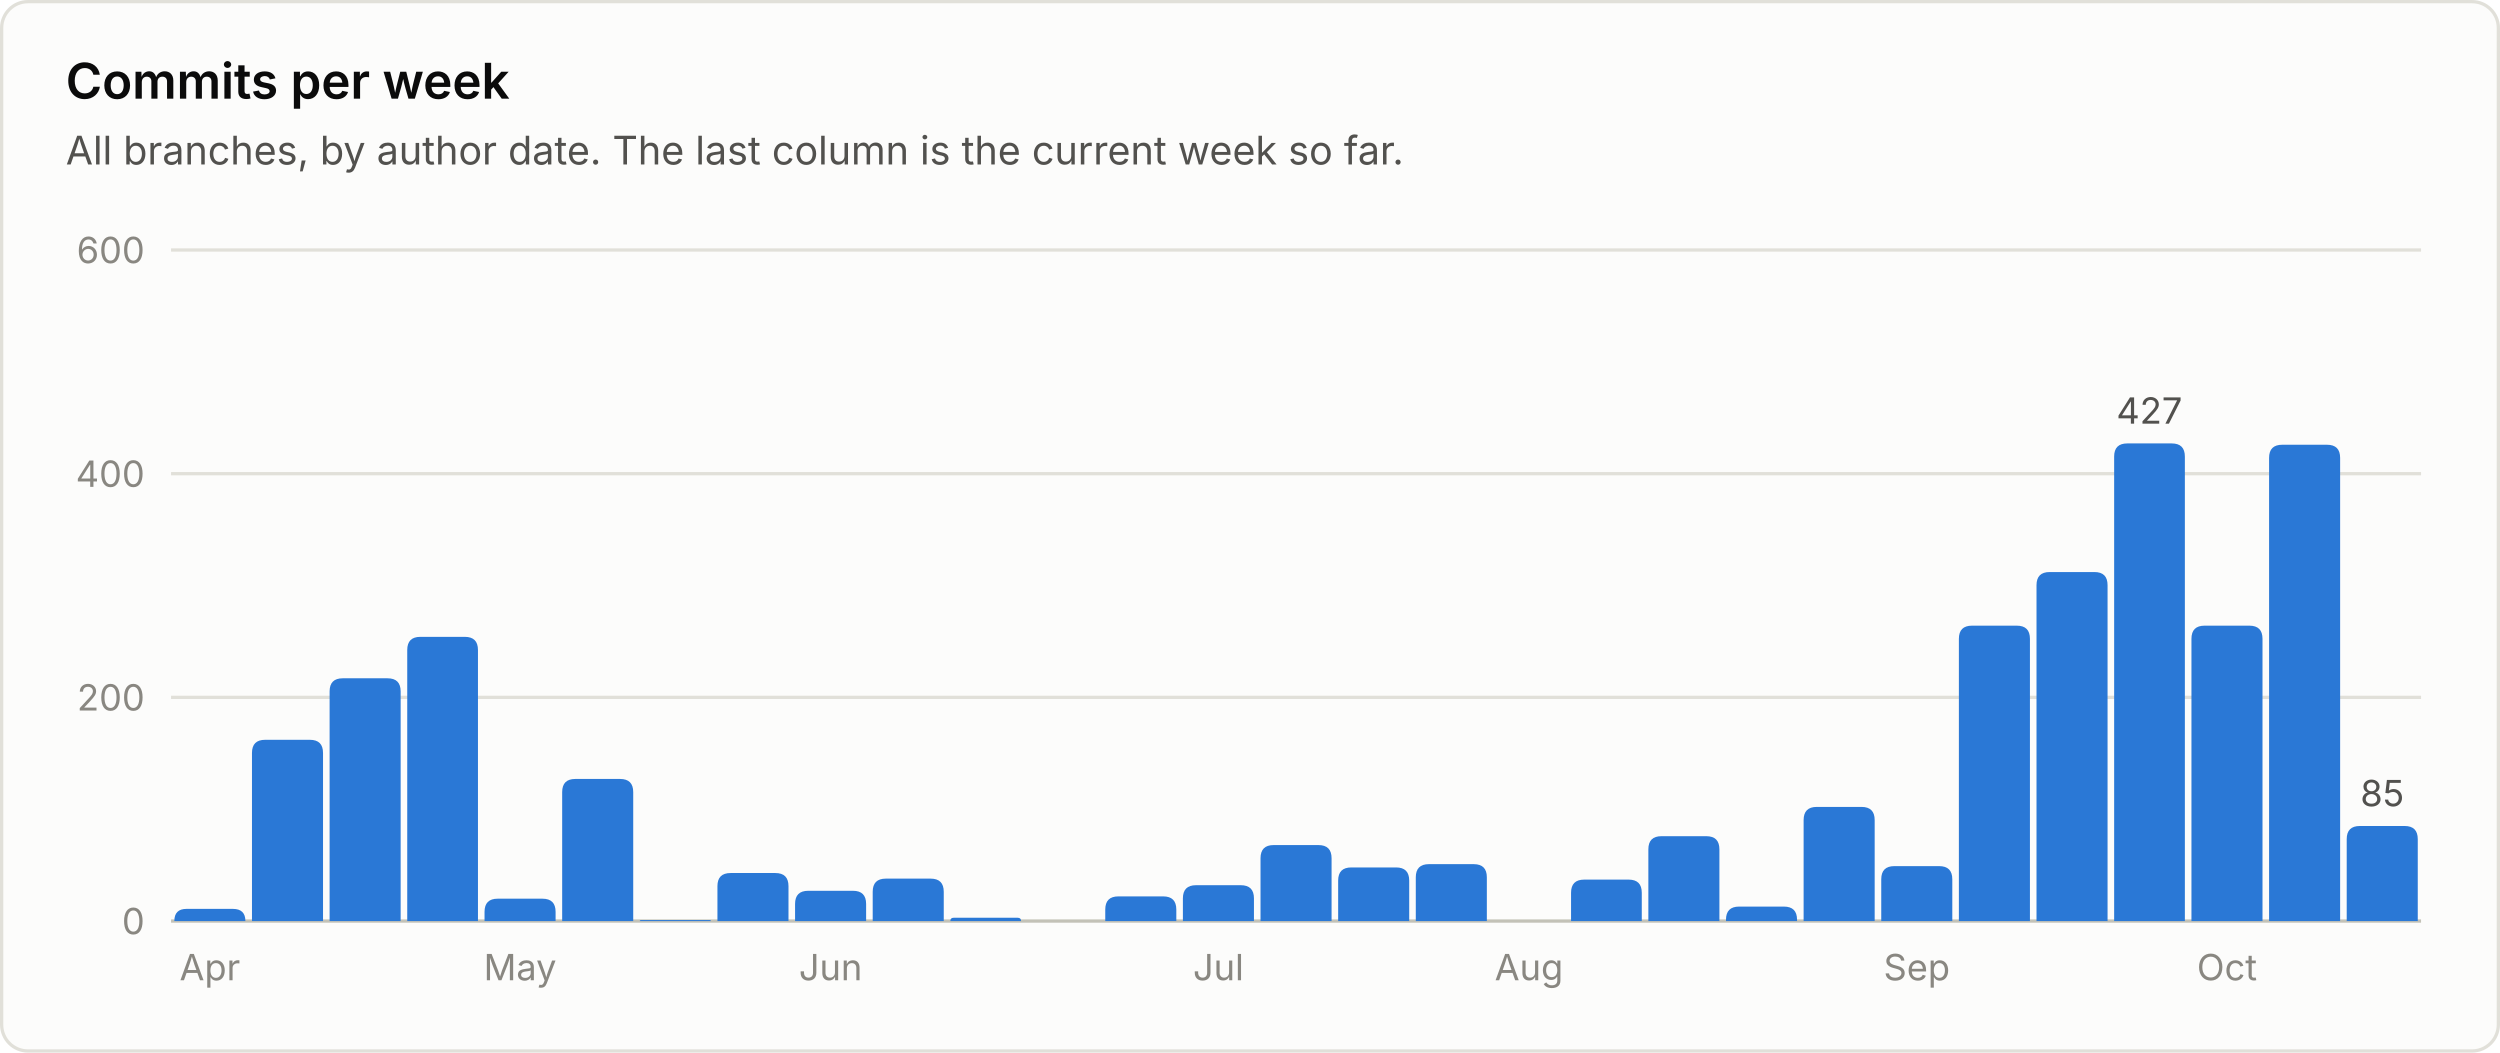
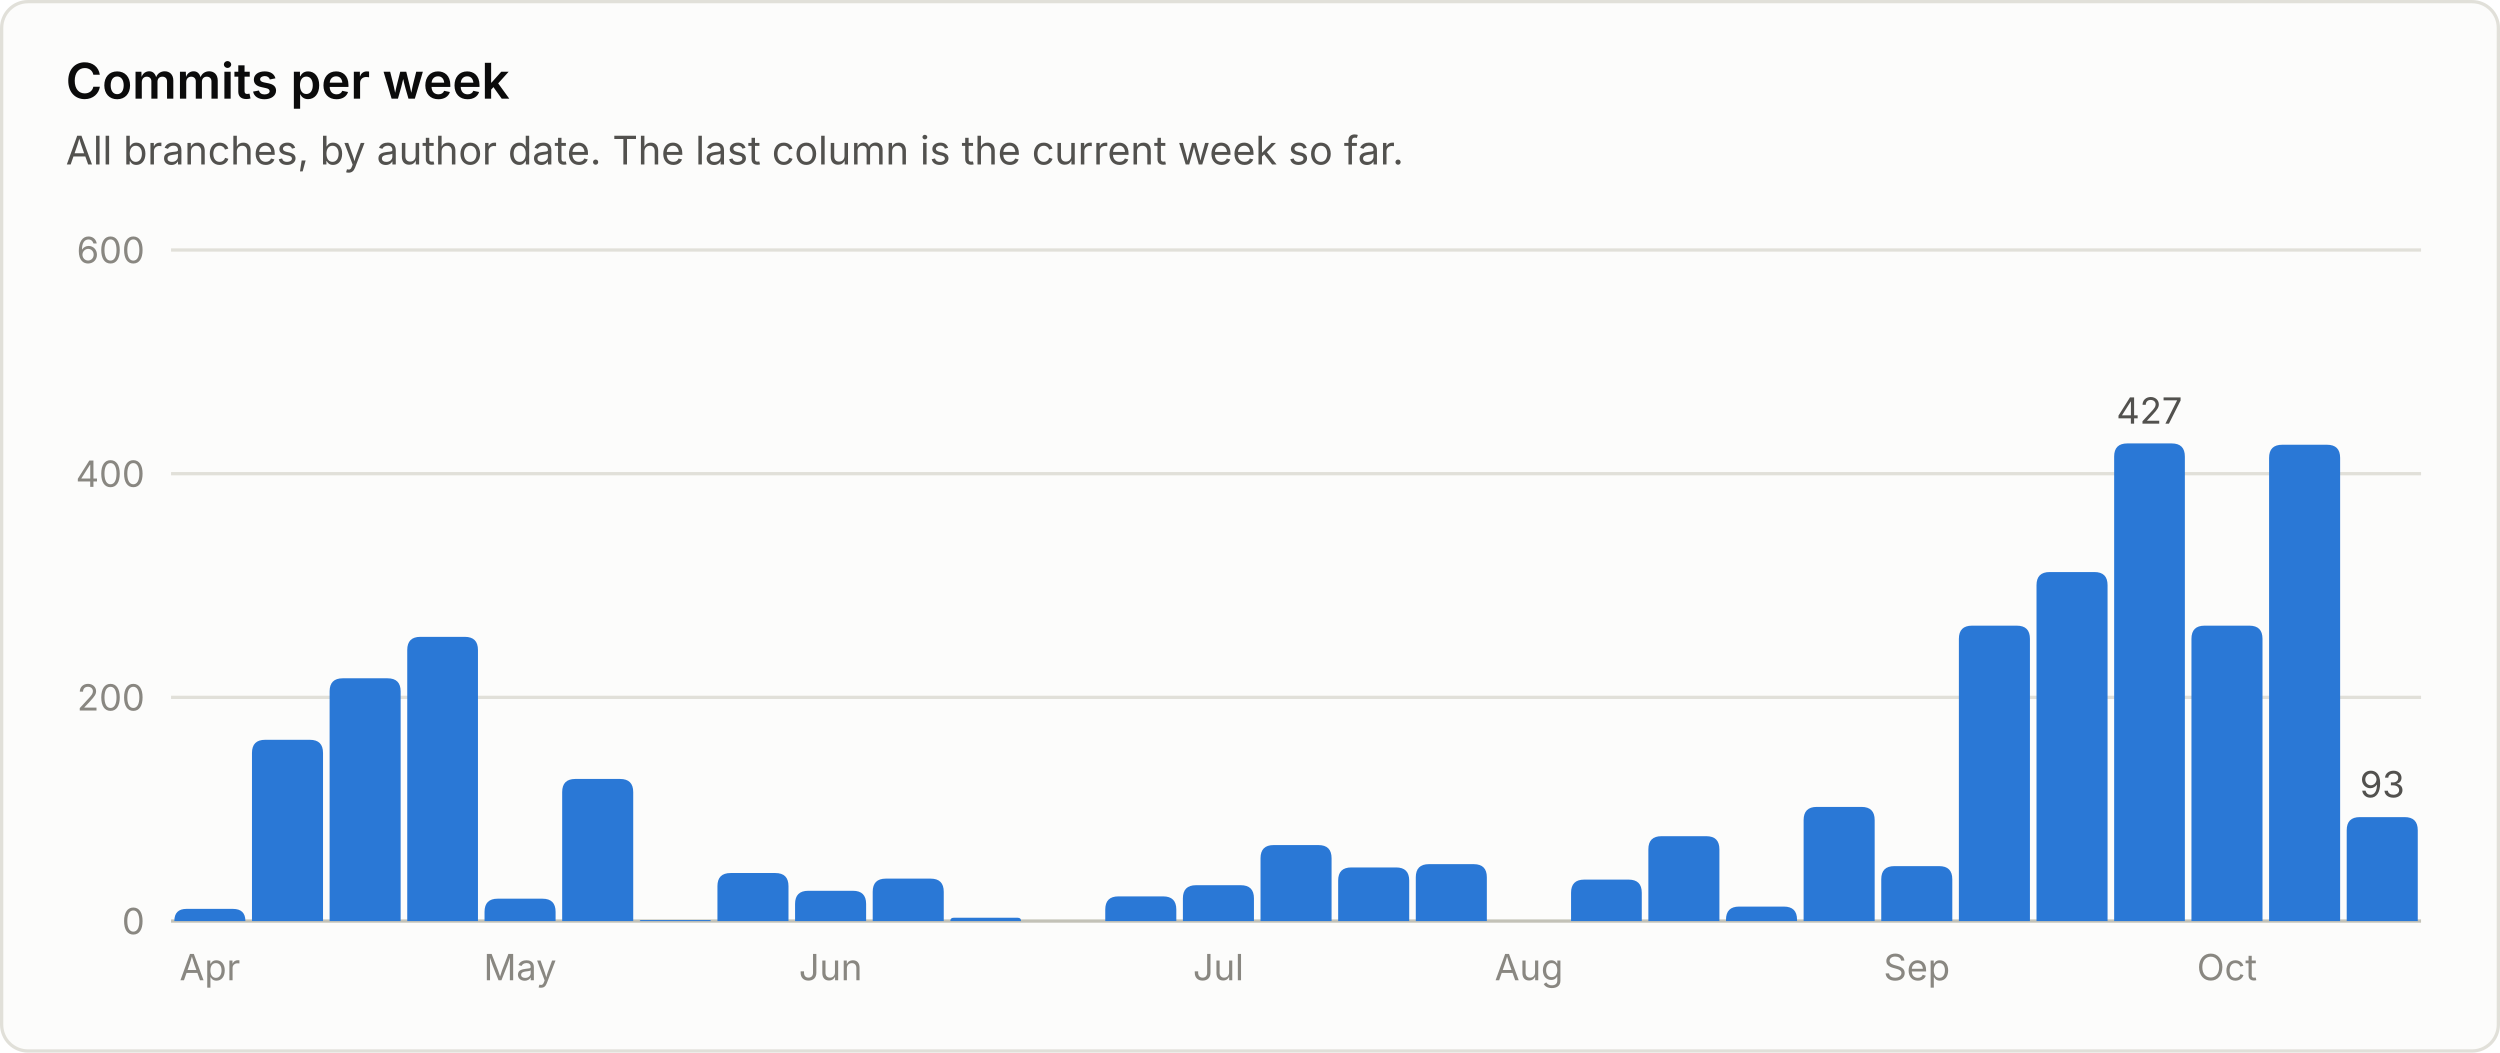
<svg xmlns="http://www.w3.org/2000/svg" viewBox="0 0 760 320" width="760" height="320" role="img" font-family="system-ui, -apple-system, 'Segoe UI', sans-serif">
  <rect x="0.5" y="0.5" width="759" height="319" rx="8" fill="#fcfcfb" stroke="#e1e0d9" />
  <text x="20.0" y="30.0" fill="#0b0b0b" font-size="15" font-weight="600" text-anchor="start">Commits per week</text>
  <text x="20.0" y="50.0" fill="#52514e" font-size="12" font-weight="400" text-anchor="start">All branches, by author date. The last column is the current week so far.</text>
  <line x1="52" y1="280.0" x2="736" y2="280.0" stroke="#c3c2b7" stroke-width="1" />
  <text x="44.0" y="284.0" fill="#898781" font-size="11" font-weight="400" text-anchor="end">0</text>
  <line x1="52" y1="212.0" x2="736" y2="212.0" stroke="#e1e0d9" stroke-width="1" />
  <text x="44.0" y="216.0" fill="#898781" font-size="11" font-weight="400" text-anchor="end">200</text>
  <line x1="52" y1="144.0" x2="736" y2="144.0" stroke="#e1e0d9" stroke-width="1" />
  <text x="44.0" y="148.0" fill="#898781" font-size="11" font-weight="400" text-anchor="end">400</text>
  <line x1="52" y1="76.0" x2="736" y2="76.0" stroke="#e1e0d9" stroke-width="1" />
  <text x="44.0" y="80.0" fill="#898781" font-size="11" font-weight="400" text-anchor="end">600</text>
  <path d="M53.0 280.0 V280.0 Q53.0 276.3 56.7 276.3 H70.8 Q74.6 276.3 74.6 280.0 V280.0 Z" fill="#2a78d6" />
  <text x="63.8" y="298.0" fill="#898781" font-size="11" font-weight="400" text-anchor="middle">Apr</text>
  <path d="M76.6 280.0 V228.9 Q76.6 224.9 80.6 224.9 H94.2 Q98.2 224.9 98.2 228.9 V280.0 Z" fill="#2a78d6" />
  <path d="M100.2 280.0 V210.2 Q100.2 206.2 104.2 206.2 H117.8 Q121.8 206.2 121.8 210.2 V280.0 Z" fill="#2a78d6" />
  <path d="M123.8 280.0 V197.6 Q123.8 193.6 127.8 193.6 H141.3 Q145.3 193.6 145.3 197.6 V280.0 Z" fill="#2a78d6" />
  <path d="M147.3 280.0 V277.2 Q147.3 273.2 151.3 273.2 H164.9 Q168.9 273.2 168.9 277.2 V280.0 Z" fill="#2a78d6" />
  <text x="158.1" y="298.0" fill="#898781" font-size="11" font-weight="400" text-anchor="middle">May</text>
  <path d="M170.9 280.0 V240.8 Q170.9 236.8 174.9 236.8 H188.5 Q192.5 236.8 192.5 240.8 V280.0 Z" fill="#2a78d6" />
  <path d="M194.5 280.0 V280.0 Q194.5 279.7 194.9 279.7 H215.8 Q216.1 279.7 216.1 280.0 V280.0 Z" fill="#2a78d6" />
  <path d="M218.1 280.0 V269.4 Q218.1 265.4 222.1 265.4 H235.7 Q239.7 265.4 239.7 269.4 V280.0 Z" fill="#2a78d6" />
  <path d="M241.7 280.0 V274.8 Q241.7 270.8 245.7 270.8 H259.3 Q263.3 270.8 263.3 274.8 V280.0 Z" fill="#2a78d6" />
  <text x="252.5" y="298.0" fill="#898781" font-size="11" font-weight="400" text-anchor="middle">Jun</text>
  <path d="M265.3 280.0 V271.1 Q265.3 267.1 269.3 267.1 H282.9 Q286.9 267.1 286.9 271.1 V280.0 Z" fill="#2a78d6" />
  <path d="M288.9 280.0 V280.0 Q288.9 279.0 289.9 279.0 H309.4 Q310.4 279.0 310.4 280.0 V280.0 Z" fill="#2a78d6" />
  <path d="M336.0 280.0 V276.5 Q336.0 272.5 340.0 272.5 H353.6 Q357.6 272.5 357.6 276.5 V280.0 Z" fill="#2a78d6" />
  <path d="M359.6 280.0 V273.1 Q359.6 269.1 363.6 269.1 H377.2 Q381.2 269.1 381.2 273.1 V280.0 Z" fill="#2a78d6" />
  <text x="370.4" y="298.0" fill="#898781" font-size="11" font-weight="400" text-anchor="middle">Jul</text>
  <path d="M383.2 280.0 V260.9 Q383.2 256.9 387.2 256.9 H400.8 Q404.8 256.9 404.8 260.9 V280.0 Z" fill="#2a78d6" />
  <path d="M406.8 280.0 V267.7 Q406.8 263.7 410.8 263.7 H424.4 Q428.4 263.7 428.4 267.7 V280.0 Z" fill="#2a78d6" />
  <path d="M430.4 280.0 V266.7 Q430.4 262.7 434.4 262.7 H448.0 Q452.0 262.7 452.0 266.7 V280.0 Z" fill="#2a78d6" />
  <text x="464.8" y="298.0" fill="#898781" font-size="11" font-weight="400" text-anchor="middle">Aug</text>
  <path d="M477.6 280.0 V271.4 Q477.6 267.4 481.6 267.4 H495.1 Q499.1 267.4 499.1 271.4 V280.0 Z" fill="#2a78d6" />
  <path d="M501.1 280.0 V258.2 Q501.1 254.2 505.1 254.2 H518.7 Q522.7 254.2 522.7 258.2 V280.0 Z" fill="#2a78d6" />
  <path d="M524.7 280.0 V279.6 Q524.7 275.6 528.7 275.6 H542.3 Q546.3 275.6 546.3 279.6 V280.0 Z" fill="#2a78d6" />
  <path d="M548.3 280.0 V249.3 Q548.3 245.3 552.3 245.3 H565.9 Q569.9 245.3 569.9 249.3 V280.0 Z" fill="#2a78d6" />
  <path d="M571.9 280.0 V267.3 Q571.9 263.3 575.9 263.3 H589.5 Q593.5 263.3 593.5 267.3 V280.0 Z" fill="#2a78d6" />
  <text x="582.7" y="298.0" fill="#898781" font-size="11" font-weight="400" text-anchor="middle">Sep</text>
  <path d="M595.5 280.0 V194.2 Q595.5 190.2 599.5 190.2 H613.1 Q617.1 190.2 617.1 194.2 V280.0 Z" fill="#2a78d6" />
  <path d="M619.1 280.0 V177.9 Q619.1 173.9 623.1 173.9 H636.7 Q640.7 173.9 640.7 177.9 V280.0 Z" fill="#2a78d6" />
  <path d="M642.7 280.0 V138.8 Q642.7 134.8 646.7 134.8 H660.2 Q664.2 134.8 664.2 138.8 V280.0 Z" fill="#2a78d6" />
  <text x="653.4" y="128.8" fill="#52514e" font-size="11" font-weight="400" text-anchor="middle">427</text>
  <path d="M666.2 280.0 V194.2 Q666.2 190.2 670.2 190.2 H683.8 Q687.8 190.2 687.8 194.2 V280.0 Z" fill="#2a78d6" />
  <text x="677.0" y="298.0" fill="#898781" font-size="11" font-weight="400" text-anchor="middle">Oct</text>
  <path d="M689.8 280.0 V139.2 Q689.8 135.2 693.8 135.2 H707.4 Q711.4 135.2 711.4 139.2 V280.0 Z" fill="#2a78d6" />
-   <path d="M713.4 280.0 V255.1 Q713.4 251.1 717.4 251.1 H731.0 Q735.0 251.1 735.0 255.1 V280.0 Z" fill="#2a78d6" />
-   <text x="724.2" y="245.1" fill="#52514e" font-size="11" font-weight="400" text-anchor="middle">85</text>
+   <path d="M713.4 280.0 V252.4 Q713.4 248.4 717.4 248.4 H731.0 Q735.0 248.4 735.0 252.4 V280.0 Z" fill="#2a78d6" />
+   <text x="724.2" y="242.4" fill="#52514e" font-size="11" font-weight="400" text-anchor="middle">93</text>
</svg>
